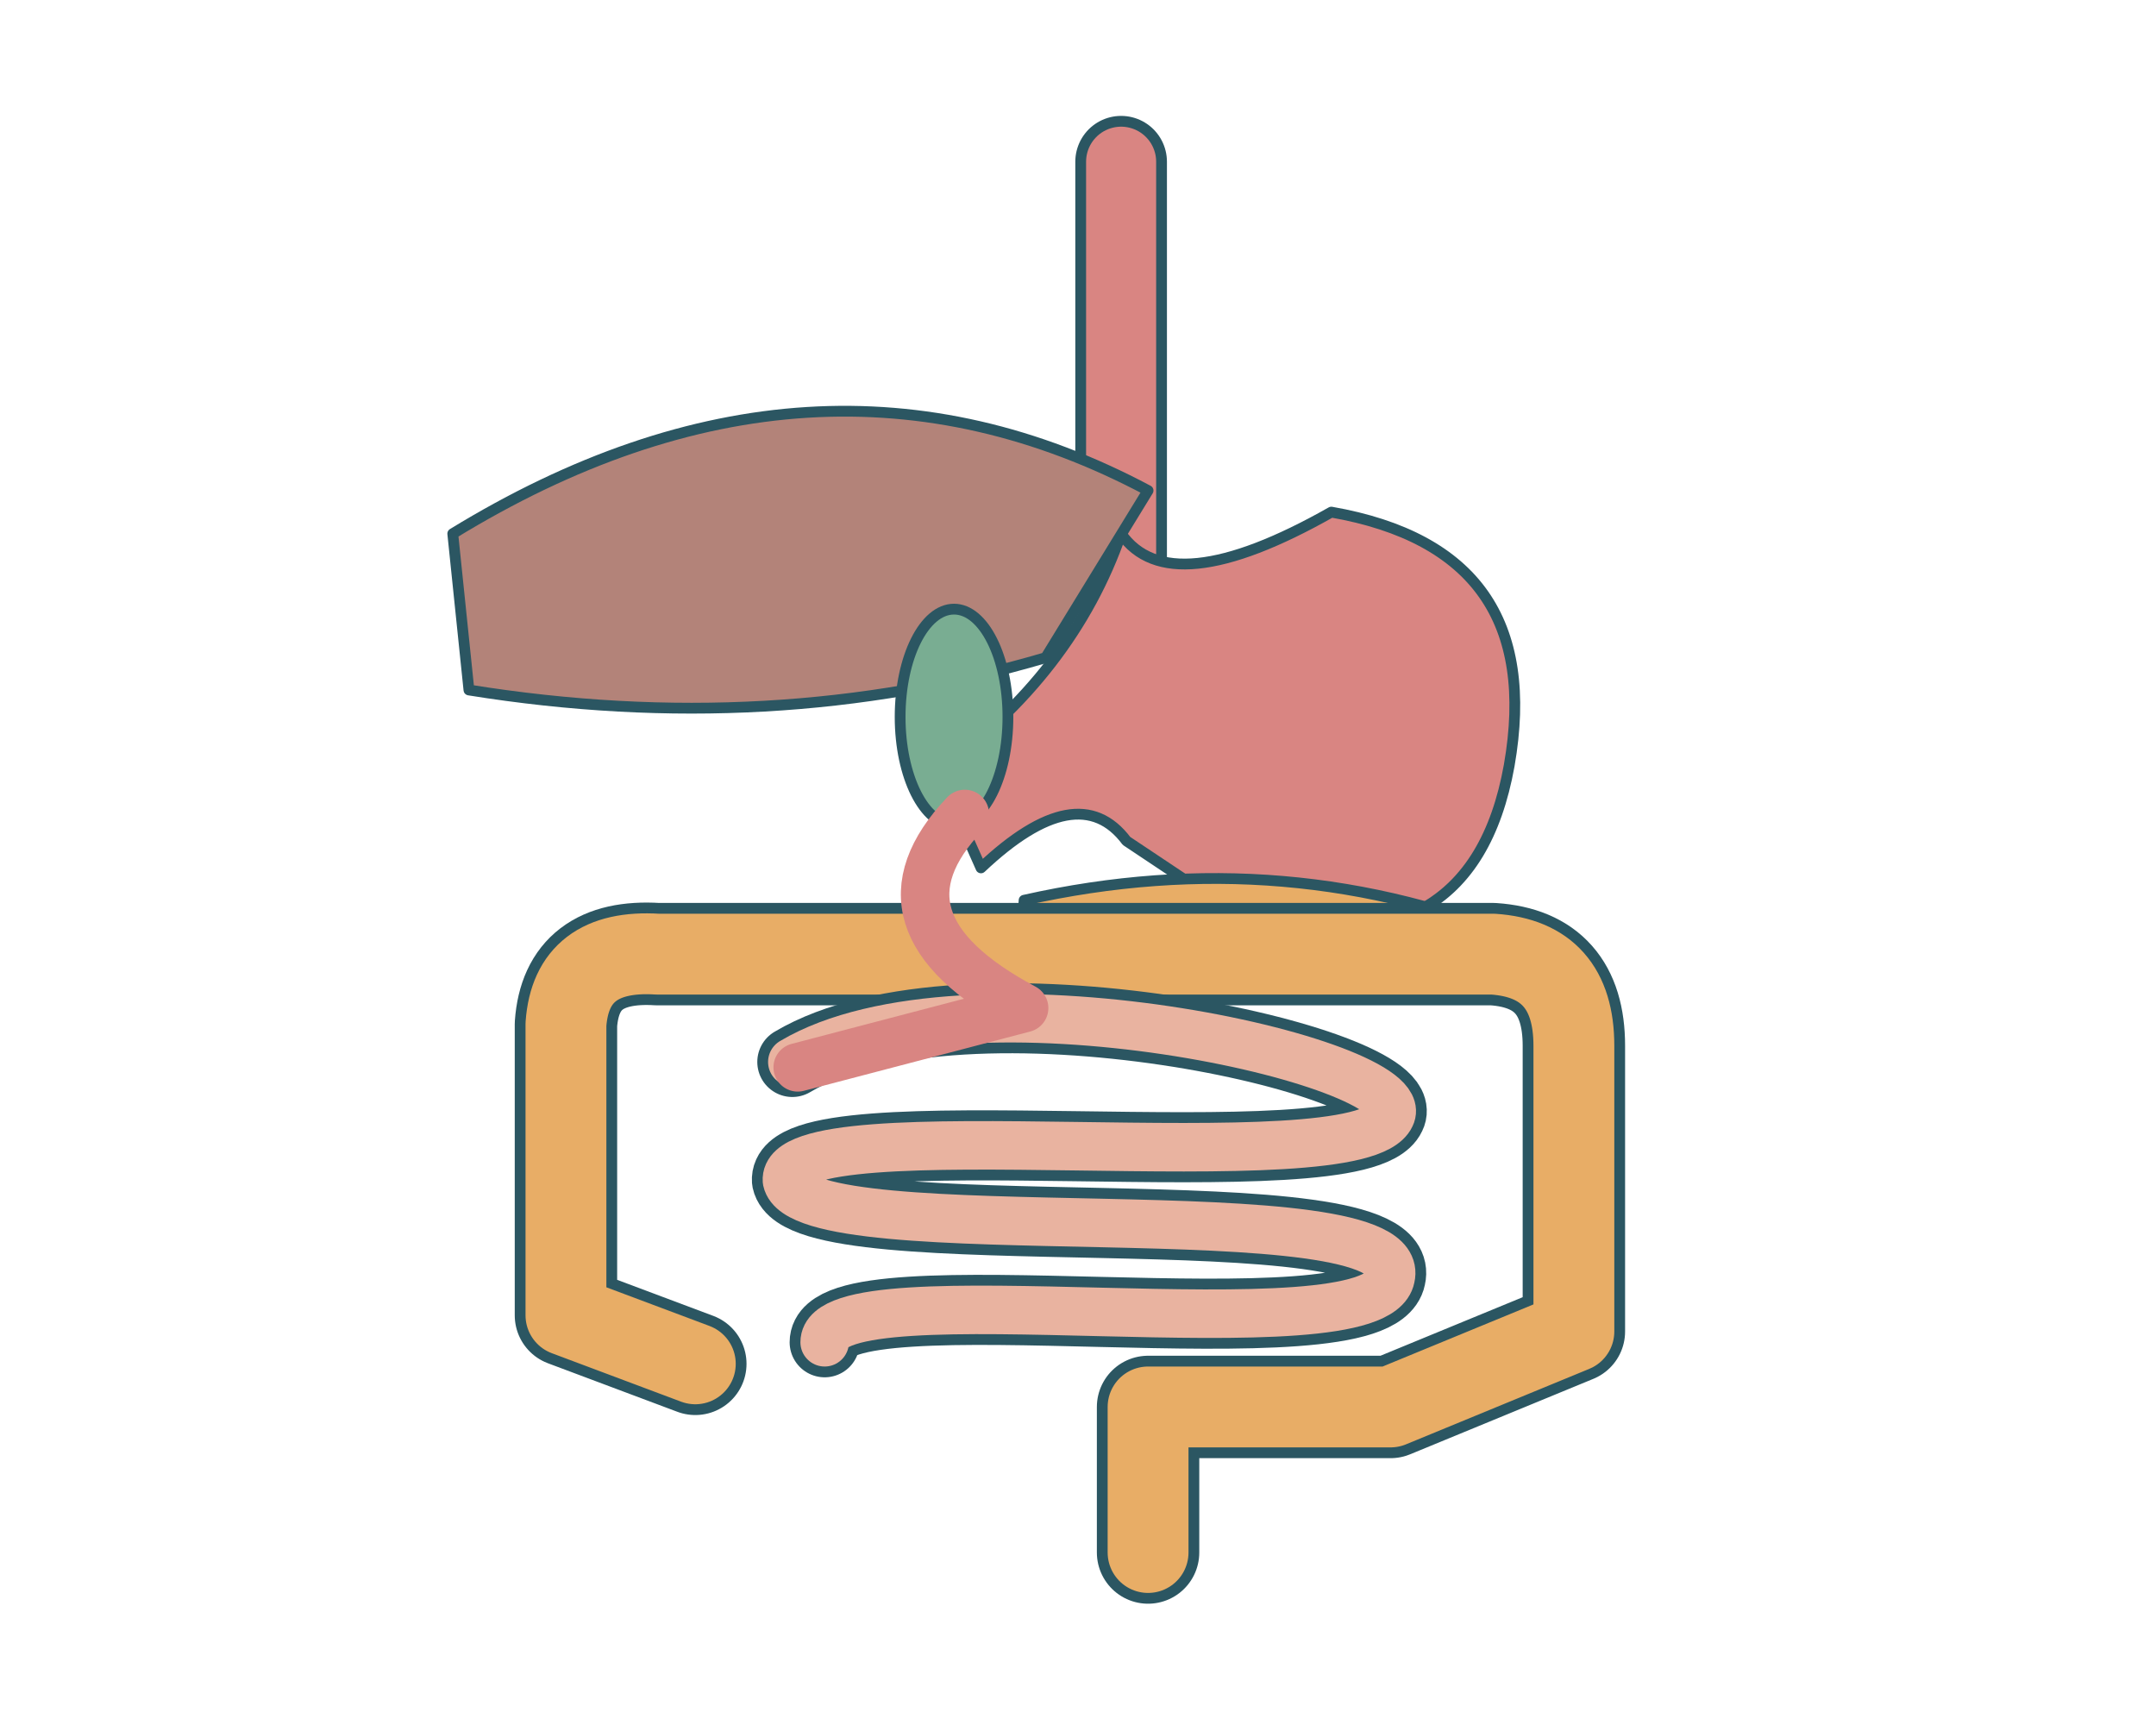
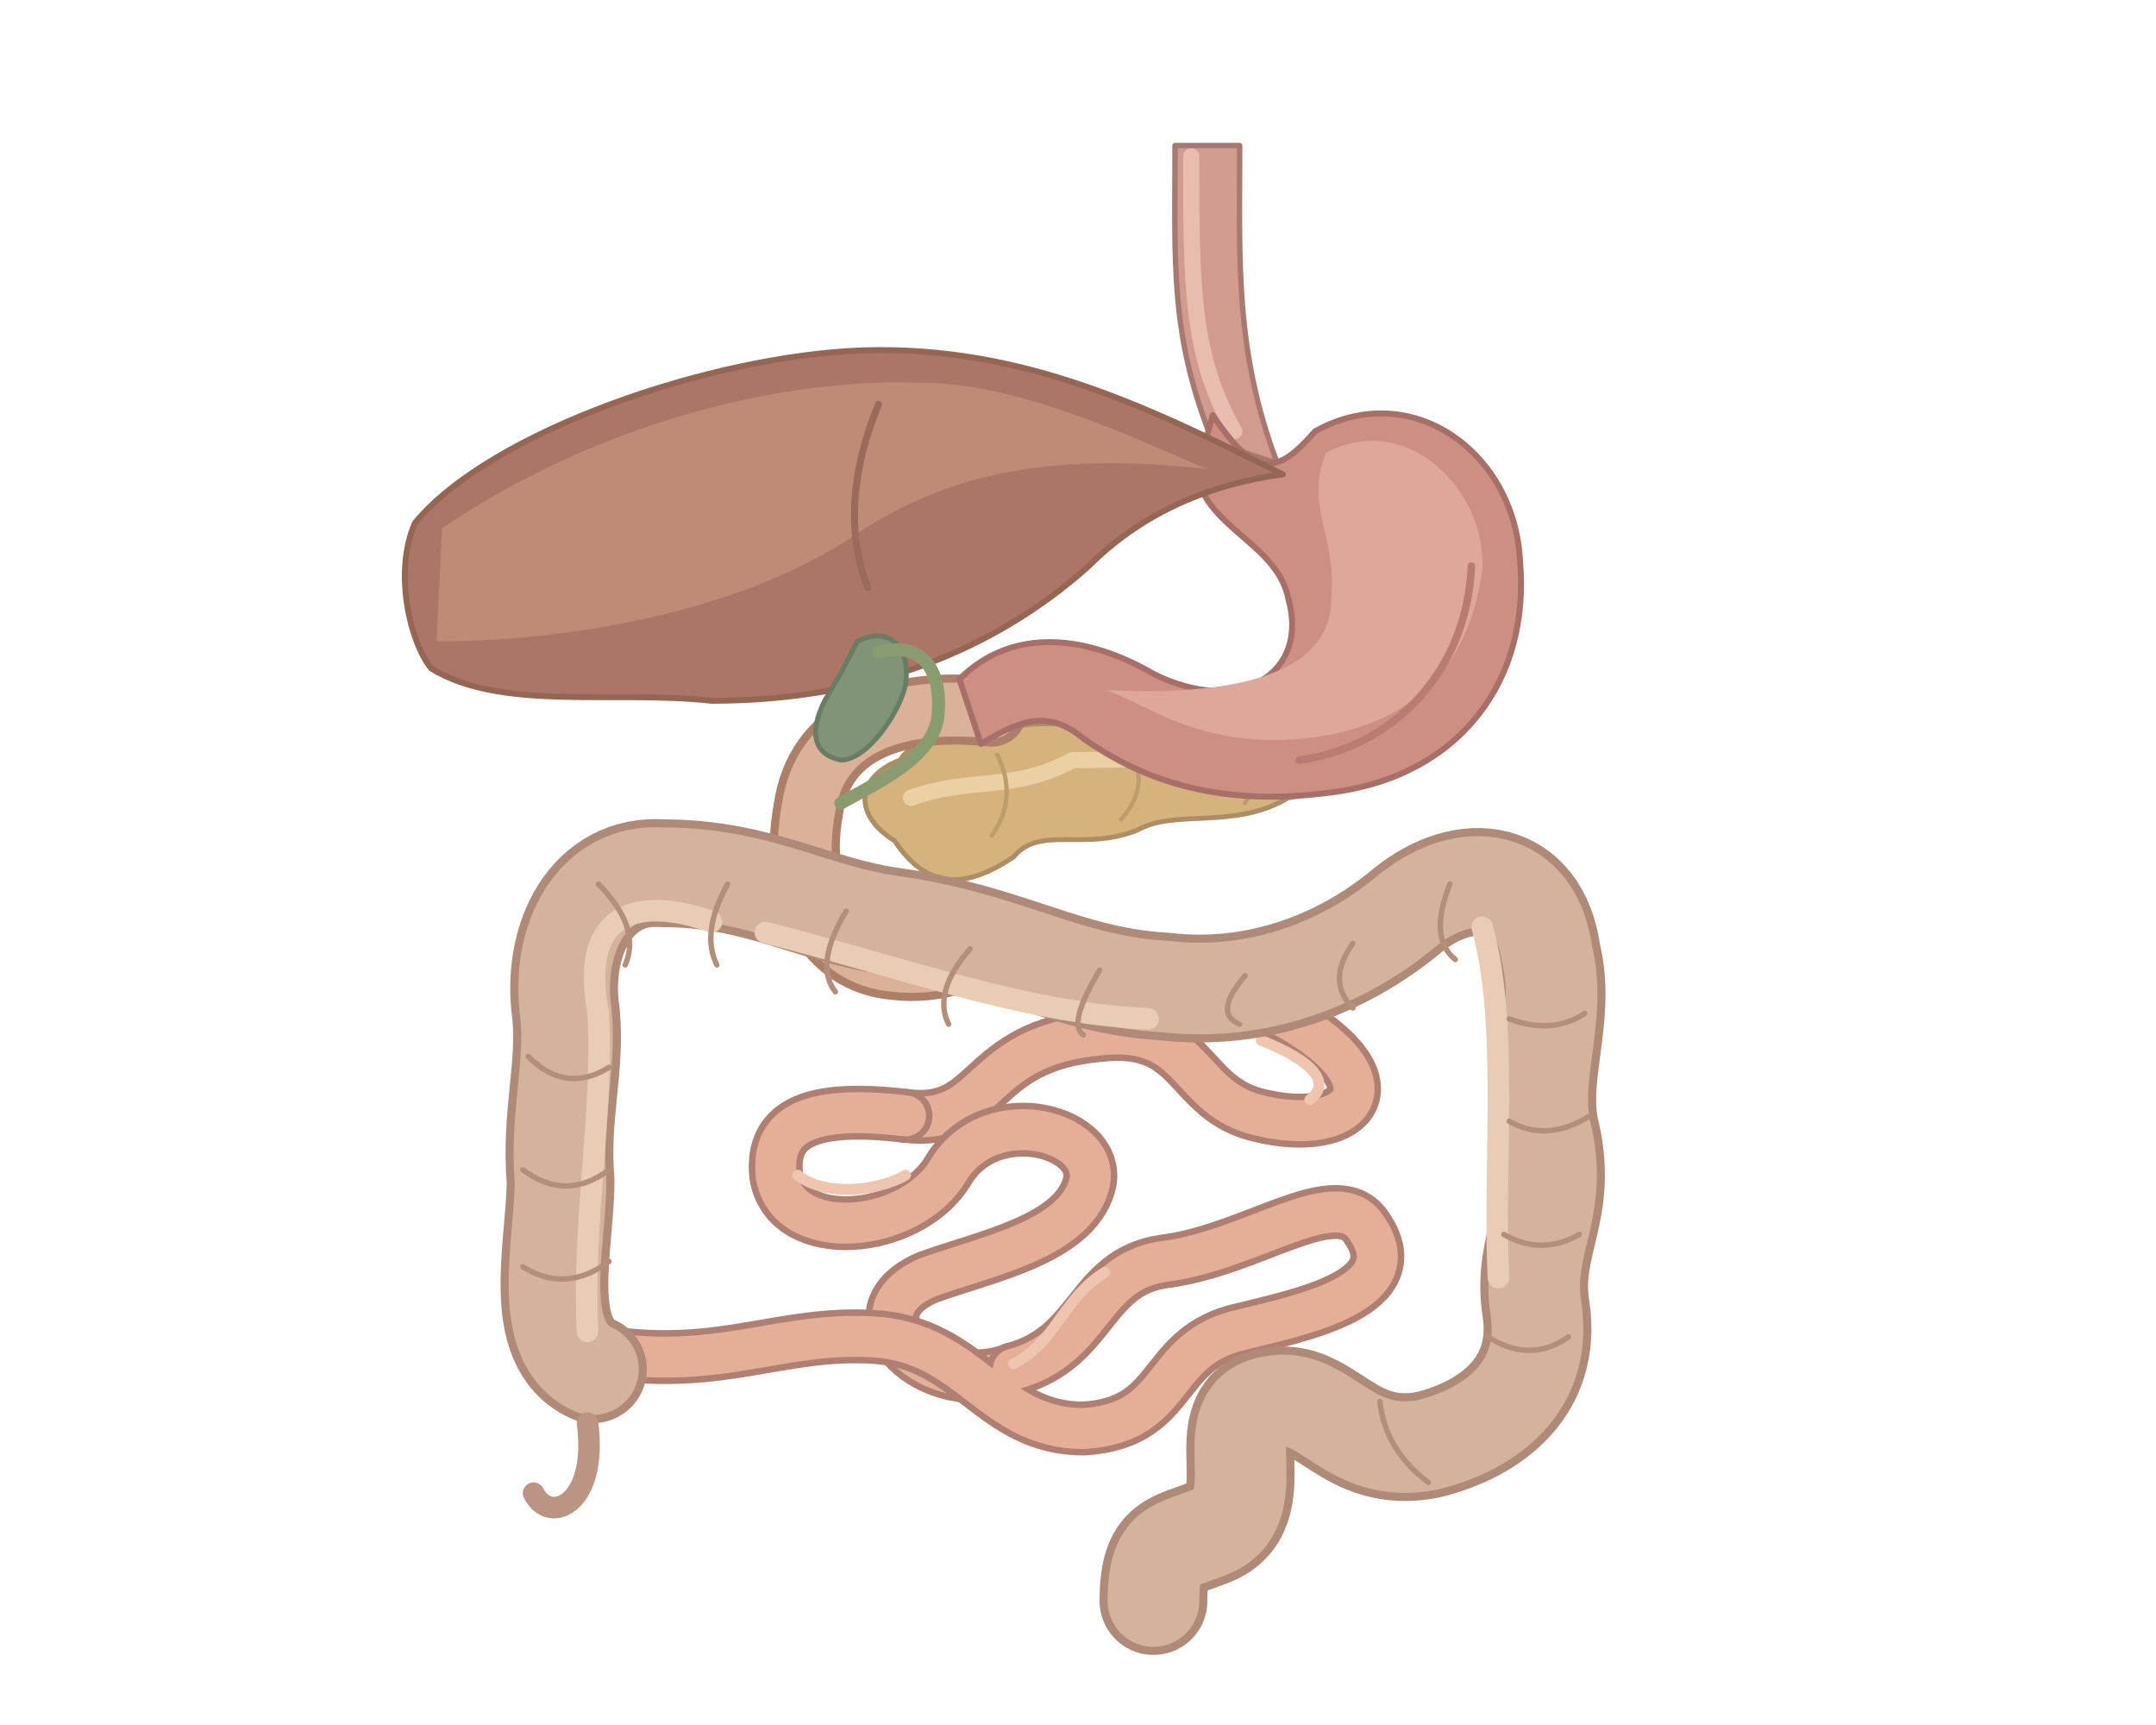
<svg xmlns="http://www.w3.org/2000/svg" width="800" height="640" viewBox="0 0 400 320">
  <g id="anatomy_digestive" stroke-linecap="round" stroke-linejoin="round">
-     <g id="esophagus-509">
-       <path d="M208 30L208 105" fill="none" stroke="#2b5662" stroke-width="17" stroke-linecap="round" stroke-linejoin="round" />
-       <path d="M208 30L208 105" fill="none" stroke="#d98582" stroke-width="13" stroke-linecap="round" stroke-linejoin="round" />
+     <g id="esophagus">
+       <path d="M218 27 C218 49 217 62 225 82 L237 86 C229 65 230 48 230 27Z" fill="#d19b8f" stroke="#a77970" stroke-width="1" />
+       <path d="M221 29 C221 53 221 66 229 80" fill="none" stroke="#e8bdb0" stroke-width="3" />
    </g>
-     <g id="stomach-510">
-       <path d="M208 99Q217 112 247 95Q287 102 280 142Q273 181 230 170L209 156Q200 144 182 161L174 143Q199 125 208 99Z" fill="#d98582" stroke="#2b5662" stroke-width="2" stroke-linecap="round" stroke-linejoin="round" />
+     <g id="small-intestine">
+       <g id="intestinal-loops-1">
+         <path d="M176 176 C189 181 215 177 239 189 C260 201 251 211 234 207 C220 204 222 190 204 192 C181 194 184 209 168 207" fill="none" stroke="#af8072" stroke-width="10" />
+         <path d="M176 176 C189 181 215 177 239 189 C260 201 251 211 234 207 C220 204 222 190 204 192 C181 194 184 209 168 207" fill="none" stroke="#e5ae98" stroke-width="7.6" />
+       </g>
+       <g id="intestinal-loops-2">
+         <path d="M168 207 C151 205 143 208 144 218 C146 231 169 229 176 217 C184 204 205 210 202 220 C199 230 183 233 172 237 C156 244 173 260 188 254" fill="none" stroke="#af8072" stroke-width="10" />
+         <path d="M168 207 C151 205 143 208 144 218 C146 231 169 229 176 217 C184 204 205 210 202 220 C199 230 183 233 172 237 C156 244 173 260 188 254" fill="none" stroke="#e5ae98" stroke-width="7.6" />
+       </g>
+       <g id="intestinal-loops-3">
+         <path d="M188 254 C203 250 202 236 216 234 C232 232 247 220 253 227 C263 240 241 244 229 247 C215 251 218 264 201 265 C184 265 180 249 162 248 C145 247 134 254 113 251" fill="none" stroke="#af8072" stroke-width="10" />
+         <path d="M188 254 C203 250 202 236 216 234 C232 232 247 220 253 227 C263 240 241 244 229 247 C215 251 218 264 201 265 C184 265 180 249 162 248 C145 247 134 254 113 251" fill="none" stroke="#e5ae98" stroke-width="7.6" />
+       </g>
+       <path d="M148 218 C153 222 163 221 168 218 M188 253 C196 249 197 241 205 236 M234 193 C244 197 247 201 243 204" fill="none" stroke="#f0c5b0" stroke-width="2" />
    </g>
-     <g id="liver-511">
-       <path d="M84 99Q151 58 213 91L194 122Q143 137 87 128Z" fill="#b38379" stroke="#2b5662" stroke-width="2" stroke-linecap="round" stroke-linejoin="round" />
-       <ellipse cx="177" cy="133" rx="10" ry="20" fill="#79ad92" stroke="#2b5662" stroke-width="2" />
+     <g id="pancreas">
+       <path d="M166 156 C158 151 159 144 167 141 C171 135 177 139 182 137 C192 132 198 136 205 133 C216 132 218 136 226 132 C241 128 252 133 265 127 C263 138 252 146 239 148 C229 154 218 150 211 154 C201 158 193 153 188 159 C179 165 172 165 166 156Z" fill="#d6b27d" stroke="#ac8d65" stroke-width="0.9" />
+       <path d="M169 148 C180 144 188 147 199 141 C215 141 237 140 252 134" fill="none" stroke="#ead0a3" stroke-width="3" />
+       <path d="M185 140 Q189 148 184 155 M207 136 Q215 144 208 152 M230 134 Q236 140 231 149" fill="none" stroke="#bd9d6b" stroke-width="0.8" />
    </g>
-     <g id="pancreas-512">
-       <path d="M190 167Q239 156 284 175Q239 192 189 181Z" fill="#e8ad66" stroke="#2b5662" stroke-width="2" stroke-linecap="round" stroke-linejoin="round" />
+     <g id="duodenum">
+       <path d="M184 132 C165 130 152 136 150 150 C147 166 154 178 166 179 C174 180 181 177 184 174" fill="none" stroke="#ad7f69" stroke-width="13" />
+       <path d="M184 132 C165 130 152 136 150 150 C147 166 154 178 166 179 C174 180 181 177 184 174" fill="none" stroke="#dcb19a" stroke-width="10" />
    </g>
-     <g id="colon-513">
-       <path d="M129 253L105 244L105 190Q106 176 122 177L277 177Q292 178 292 194L292 247L258 261L213 261L213 288" fill="none" stroke="#2b5662" stroke-width="19" stroke-linecap="round" stroke-linejoin="round" />
-       <path d="M129 253L105 244L105 190Q106 176 122 177L277 177Q292 178 292 194L292 247L258 261L213 261L213 288" fill="none" stroke="#e8ad66" stroke-width="15" stroke-linecap="round" stroke-linejoin="round" />
+     <g id="stomach">
+       <path d="M225 77 C233 89 237 88 244 80 C262 70 281 84 282 104 C284 126 271 144 247 147 C225 150 211 144 201 137 C195 132 190 133 182 138 L178 126 C188 116 202 118 214 125 C230 133 243 125 239 111 C237 101 224 98 222 88Z" fill="#cd8f82" stroke="#a86e68" stroke-width="1.1" />
+       <path d="M246 84 C261 76 276 91 275 106 C272 126 260 135 242 137 C222 139 212 130 205 128 C224 129 247 127 247 111 C248 99 242 94 246 84Z" fill="#dfa79a" />
+       <path d="M273 105 C272 126 257 139 241 141" fill="none" stroke="#ba7c72" stroke-width="1.4" />
    </g>
-     <g id="small-intestine-514">
-       <path d="M147 197C179 178 263 197 258 207C252 220 145 205 146 219C149 233 262 220 258 237C255 252 153 235 153 249" fill="none" stroke="#2b5662" stroke-width="13" stroke-linecap="round" stroke-linejoin="round" />
-       <path d="M147 197C179 178 263 197 258 207C252 220 145 205 146 219C149 233 262 220 258 237C255 252 153 235 153 249" fill="none" stroke="#e9b3a0" stroke-width="9" stroke-linecap="round" stroke-linejoin="round" />
+     <g id="colon">
+       <path d="M110 254 C99 249 104 231 104 219 C103 207 106 198 105 188 C103 174 110 161 123 162 C141 162 151 169 166 171 C187 174 198 182 216 183 C233 185 249 179 261 169 C272 160 285 162 287 177 C290 189 284 200 287 211 C290 225 283 231 285 243 C287 257 277 265 265 268 C250 271 246 258 236 260 C224 262 236 279 225 284 C218 287 214 286 214 297" fill="none" stroke="#af8a79" stroke-width="20" />
+       <path d="M110 254 C99 249 104 231 104 219 C103 207 106 198 105 188 C103 174 110 161 123 162 C141 162 151 169 166 171 C187 174 198 182 216 183 C233 185 249 179 261 169 C272 160 285 162 287 177 C290 189 284 200 287 211 C290 225 283 231 285 243 C287 257 277 265 265 268 C250 271 246 258 236 260 C224 262 236 279 225 284 C218 287 214 286 214 297" fill="none" stroke="#d4b29b" stroke-width="17" />
+       <path d="M109 247 C108 226 112 207 111 188 C107 167 121 167 132 171 M142 173 C166 179 190 188 213 189 M275 172 C280 190 277 216 278 237" fill="none" stroke="#e8ccb4" stroke-width="4" />
+       <path d="M97 235 Q105 240 113 234" fill="none" stroke="#b38e7a" stroke-width="1" />
+       <path d="M97 217 Q105 223 113 217" fill="none" stroke="#b38e7a" stroke-width="1" />
+       <path d="M98 196 Q105 203 113 198" fill="none" stroke="#b38e7a" stroke-width="1" />
+       <path d="M111 164 Q119 172 116 179" fill="none" stroke="#b38e7a" stroke-width="1" />
+       <path d="M135 164 Q130 173 133 179" fill="none" stroke="#b38e7a" stroke-width="1" />
+       <path d="M157 169 Q151 179 155 184" fill="none" stroke="#b38e7a" stroke-width="1" />
+       <path d="M180 176 Q173 184 176 190" fill="none" stroke="#b38e7a" stroke-width="1" />
+       <path d="M204 180 Q198 190 201 192" fill="none" stroke="#b38e7a" stroke-width="1" />
+       <path d="M231 181 Q225 188 230 190" fill="none" stroke="#b38e7a" stroke-width="1" />
+       <path d="M251 175 Q246 182 251 187" fill="none" stroke="#b38e7a" stroke-width="1" />
+       <path d="M269 164 Q265 174 270 178" fill="none" stroke="#b38e7a" stroke-width="1" />
+       <path d="M280 189 Q288 192 294 188" fill="none" stroke="#b38e7a" stroke-width="1" />
+       <path d="M280 208 Q287 212 295 207" fill="none" stroke="#b38e7a" stroke-width="1" />
+       <path d="M279 229 Q286 233 293 229" fill="none" stroke="#b38e7a" stroke-width="1" />
+       <path d="M276 248 Q284 253 291 248" fill="none" stroke="#b38e7a" stroke-width="1" />
+       <path d="M256 260 Q257 269 265 275" fill="none" stroke="#b38e7a" stroke-width="1" />
+       <g id="appendix">
+         <path d="M109 264 C111 279 102 283 99 277" fill="none" stroke="#bb9583" stroke-width="4" />
+       </g>
    </g>
-     <g id="duodenum-515">
-       <path d="M179 151Q160 171 190 187L148 198" fill="none" stroke="#d98582" stroke-width="9" stroke-linecap="round" stroke-linejoin="round" />
+     <g id="liver">
+       <path d="M77 97 C91 80 132 66 160 65 C190 64 214 76 238 88 C223 90 211 96 202 105 C183 122 159 130 132 130 C114 128 93 132 80 124 C76 119 73 106 77 97Z" fill="#ac7666" stroke="#956653" stroke-width="1.1" />
+       <path d="M82 98 C110 79 144 70 171 71 C191 71 216 84 224 87 C197 84 177 87 159 99 C137 114 104 119 81 119Z" fill="#be8b77" />
+       <path d="M163 75 C158 87 157 99 161 109" fill="none" stroke="#9c6a59" stroke-width="1.3" />
+     </g>
+     <g id="gallbladder">
+       <path d="M159 119 C165 116 169 120 168 127 C167 132 161 141 156 141 C151 140 150 136 153 130 C156 125 157 123 159 119Z" fill="#829477" stroke="#687d64" stroke-width="0.9" />
+       <path d="M163 121 C170 119 175 123 174 133 C173 141 161 146 156 149" fill="none" stroke="#8a9b70" stroke-width="2.4" />
    </g>
  </g>
</svg>
